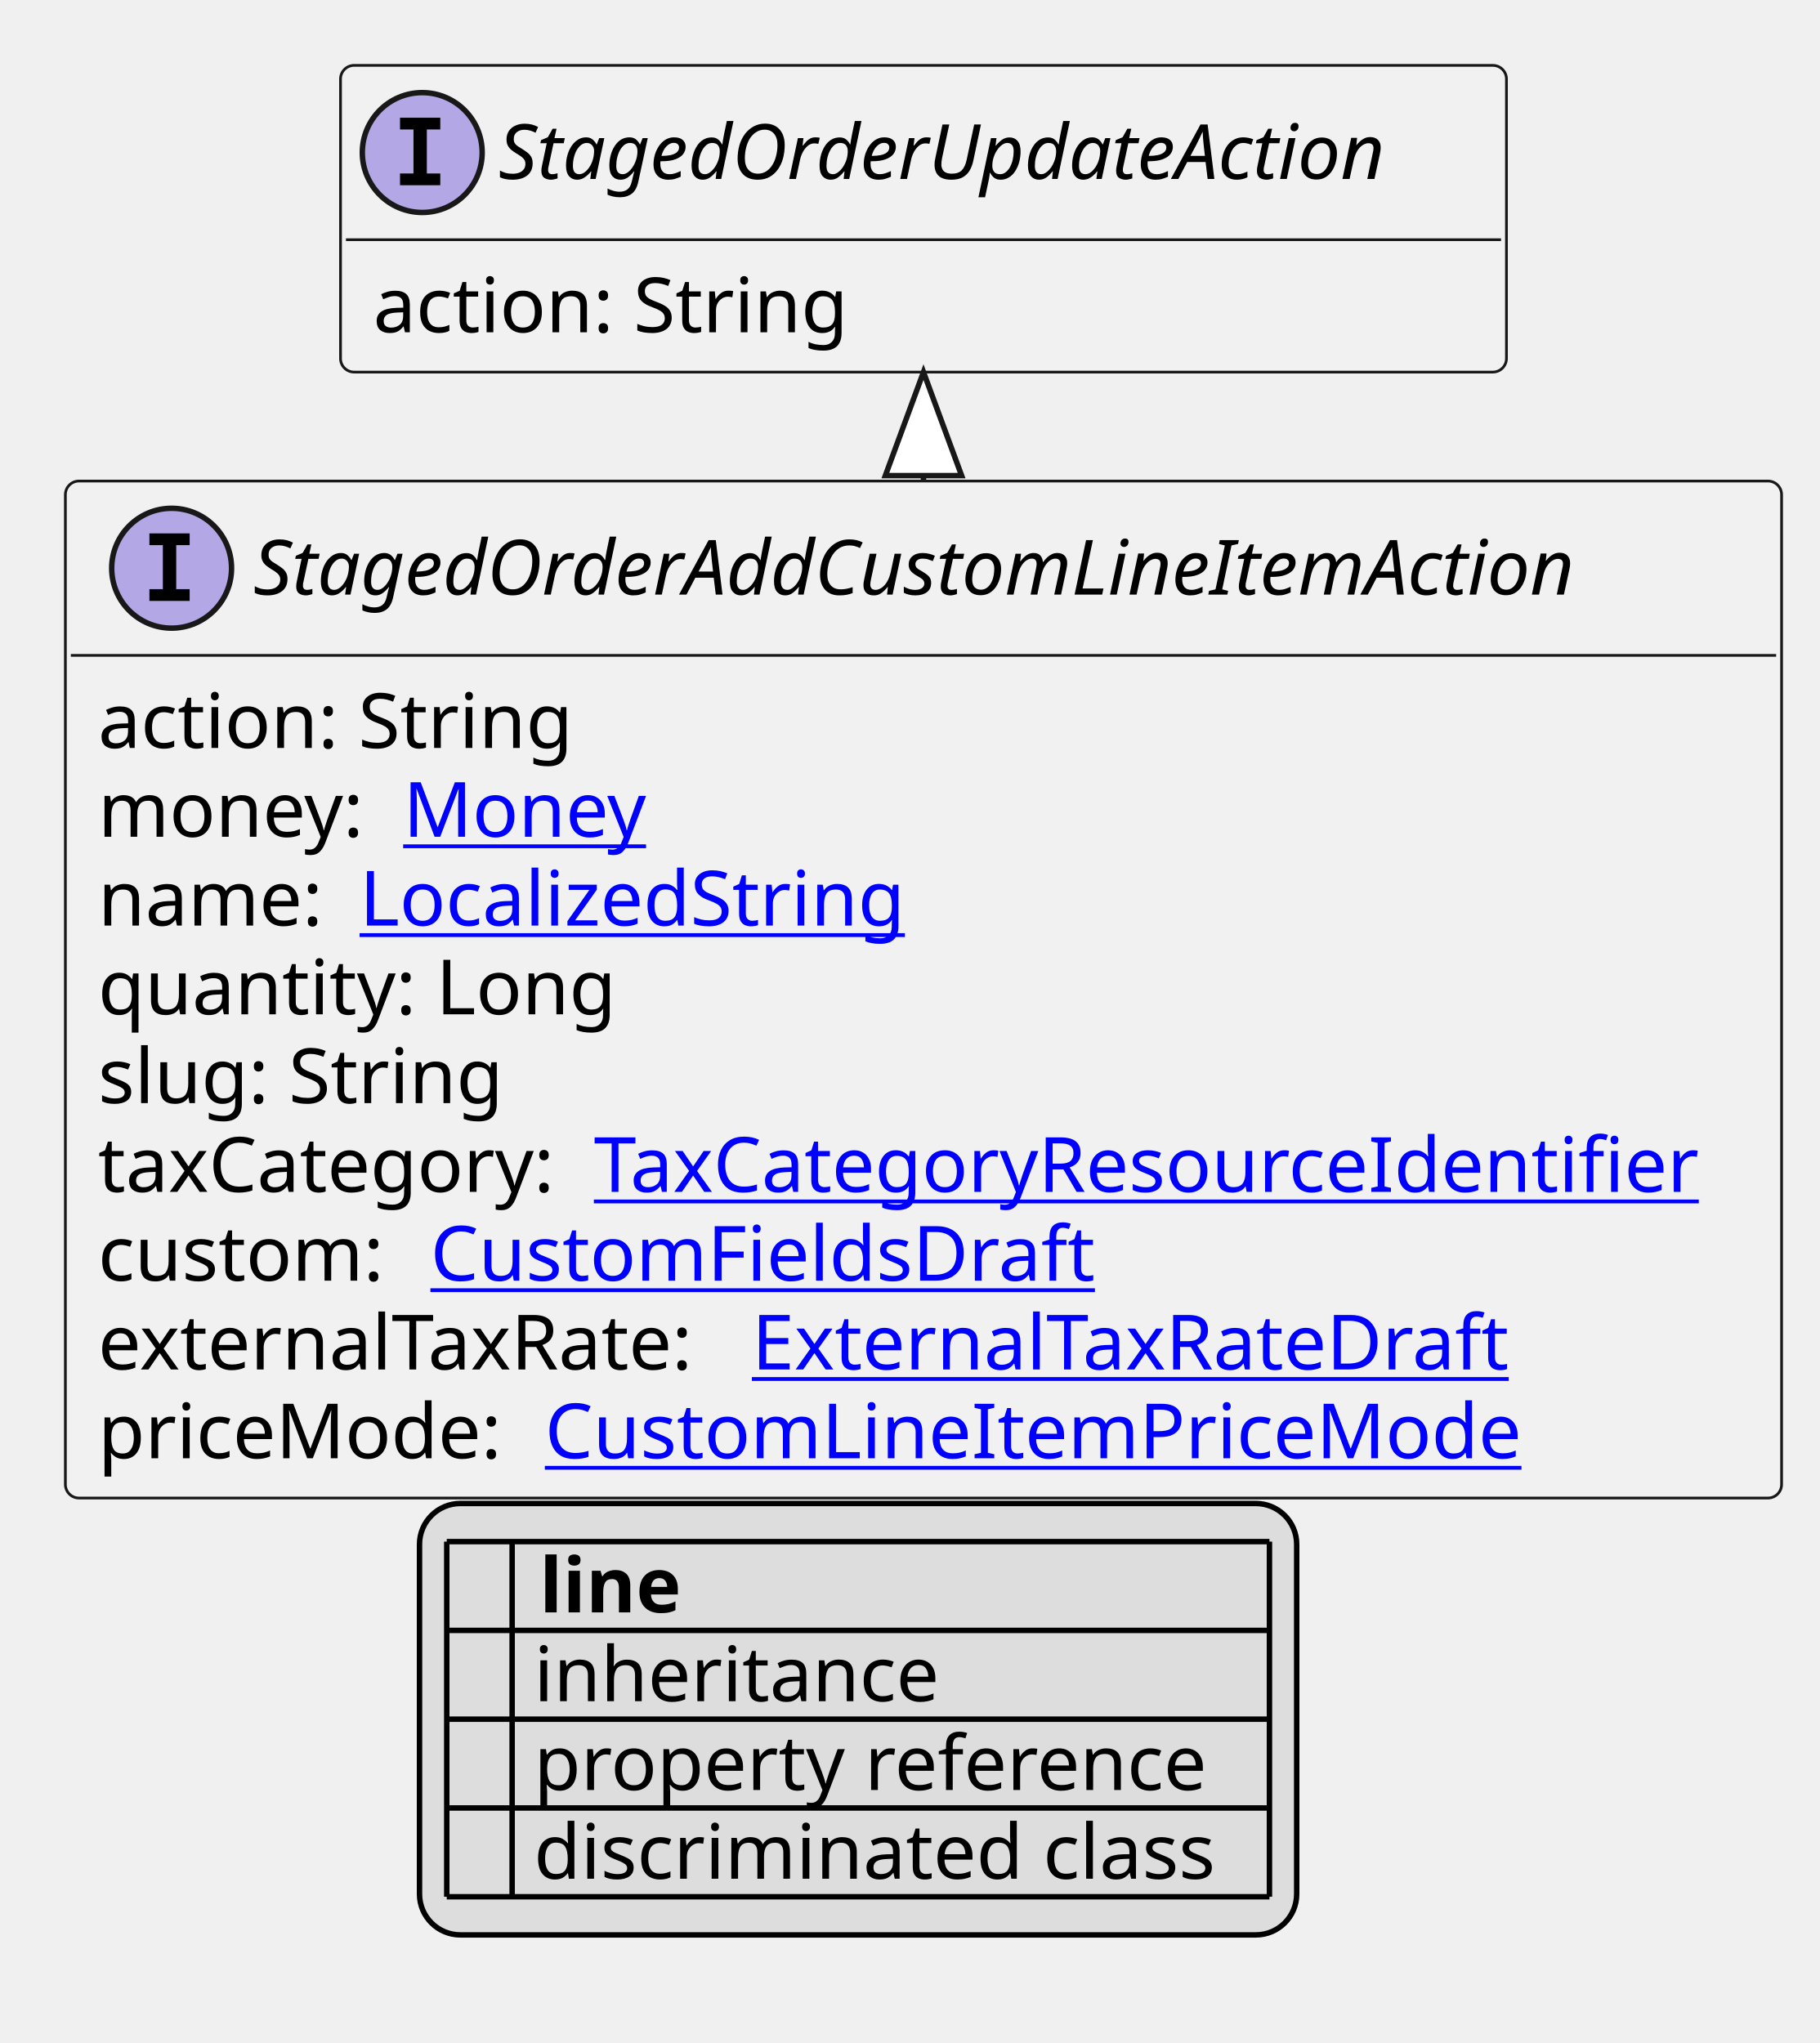
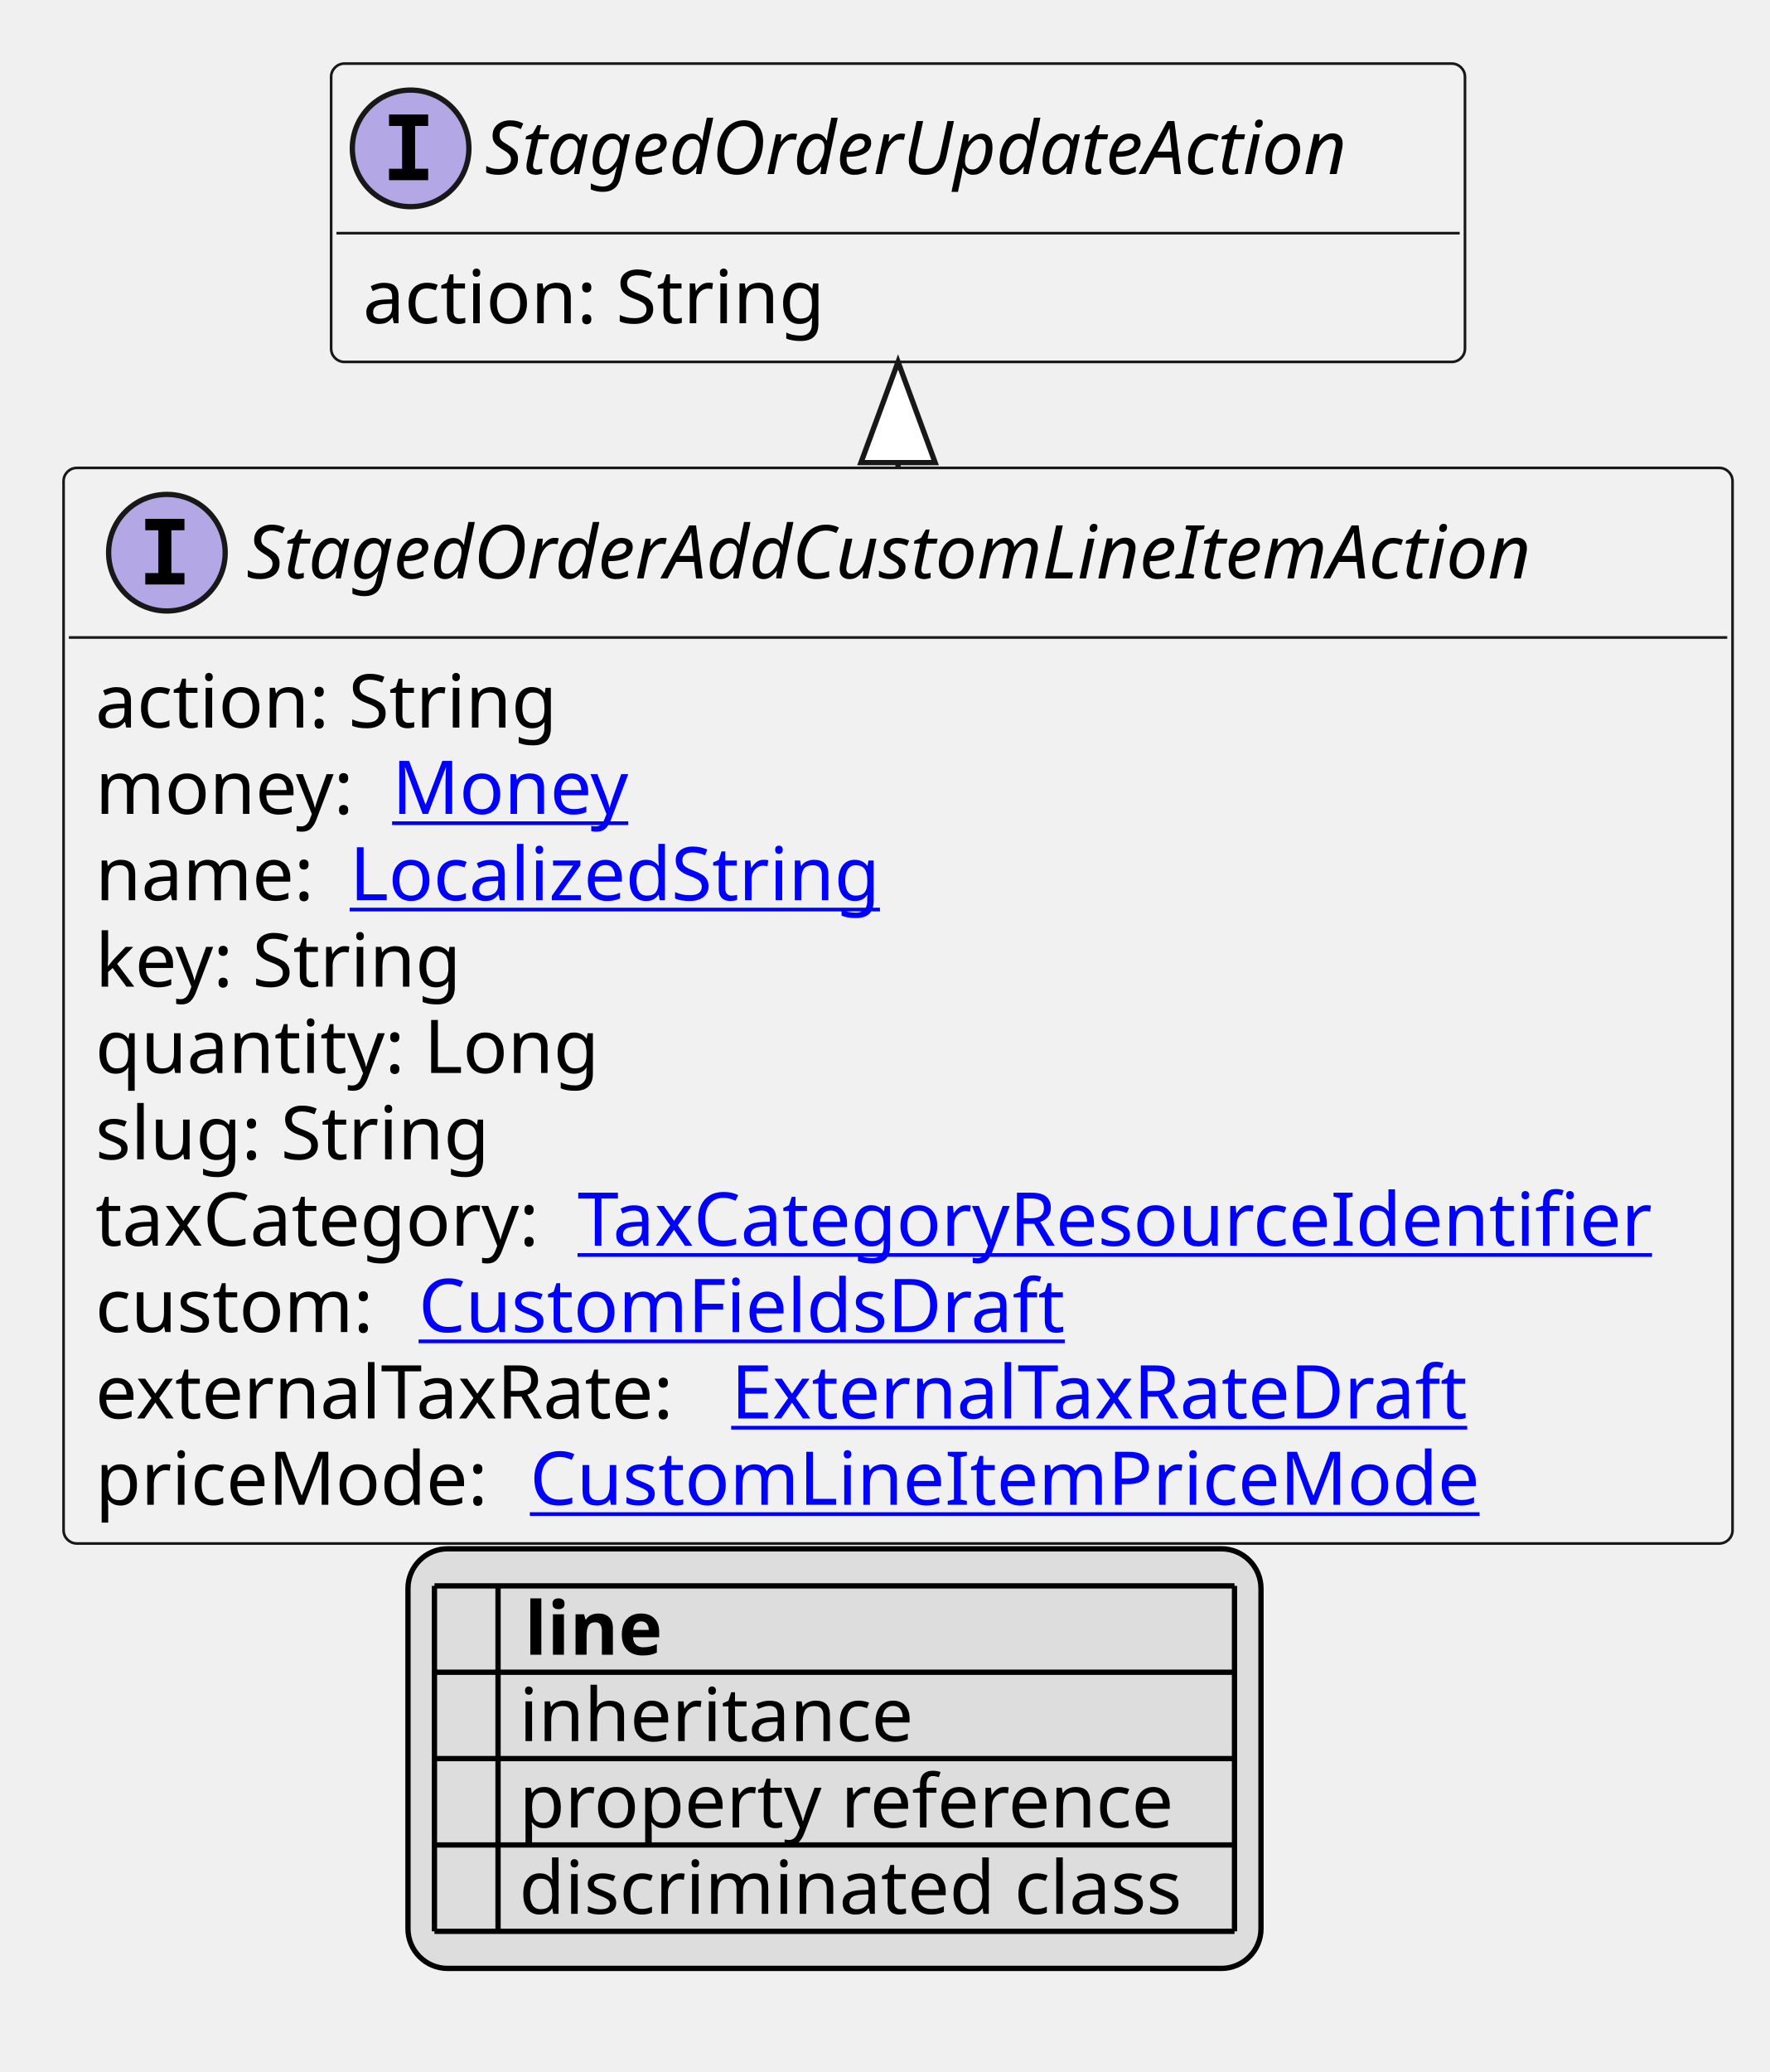
- <svg xmlns="http://www.w3.org/2000/svg" xmlns:xlink="http://www.w3.org/1999/xlink" contentStyleType="text/css" height="375px" preserveAspectRatio="none" style="width:334px;height:375px;background:#FFFFFF;" version="1.1" viewBox="0 0 334 375" width="334px" zoomAndPan="magnify">
+ <svg xmlns="http://www.w3.org/2000/svg" xmlns:xlink="http://www.w3.org/1999/xlink" contentStyleType="text/css" height="391px" preserveAspectRatio="none" style="width:334px;height:391px;background:#FFFFFF;" version="1.1" viewBox="0 0 334 391" width="334px" zoomAndPan="magnify">
  <defs>
-     <filter height="1" id="bdz6fufkd0w460" width="1" x="0" y="0">
+     <filter height="1" id="b1q31xxacgd9y50" width="1" x="0" y="0">
      <feFlood flood-color="#000000" result="flood" />
      <feComposite in="SourceGraphic" in2="flood" operator="over" />
    </filter>
-     <filter height="1" id="bdz6fufkd0w461" width="1" x="0" y="0">
+     <filter height="1" id="b1q31xxacgd9y51" width="1" x="0" y="0">
      <feFlood flood-color="#008000" result="flood" />
      <feComposite in="SourceGraphic" in2="flood" operator="over" />
    </filter>
-     <filter height="1" id="bdz6fufkd0w462" width="1" x="0" y="0">
+     <filter height="1" id="b1q31xxacgd9y52" width="1" x="0" y="0">
      <feFlood flood-color="#0000FF" result="flood" />
      <feComposite in="SourceGraphic" in2="flood" operator="over" />
    </filter>
  </defs>
  <g>
    <a href="StagedOrderAddCustomLineItemAction.svg" target="_top" title="StagedOrderAddCustomLineItemAction.svg" xlink:actuate="onRequest" xlink:href="StagedOrderAddCustomLineItemAction.svg" xlink:show="new" xlink:title="StagedOrderAddCustomLineItemAction.svg" xlink:type="simple">
      <g id="elem_StagedOrderAddCustomLineItemAction">
-         <rect codeLine="10" fill="#F1F1F1" height="186.672" id="StagedOrderAddCustomLineItemAction" rx="2.5" ry="2.5" style="stroke:#181818;stroke-width:0.5;" width="315" x="12" y="88.297" />
+         <rect codeLine="10" fill="#F1F1F1" height="202.969" id="StagedOrderAddCustomLineItemAction" rx="2.5" ry="2.5" style="stroke:#181818;stroke-width:0.5;" width="315" x="12" y="88.297" />
        <ellipse cx="31.5" cy="104.297" fill="#B4A7E5" rx="11" ry="11" style="stroke:#181818;stroke-width:1.0;" />
        <path d="M27.422,100.062 L27.422,97.906 L34.812,97.906 L34.812,100.062 L32.344,100.062 L32.344,108.141 L34.812,108.141 L34.812,110.297 L27.422,110.297 L27.422,108.141 L29.891,108.141 L29.891,100.062 L27.422,100.062 Z " fill="#000000" />
        <text fill="#000000" font-family="sans-serif" font-size="14" font-style="italic" lengthAdjust="spacing" textLength="273" x="46.5" y="109.144">StagedOrderAddCustomLineItemAction</text>
        <line style="stroke:#181818;stroke-width:0.5;" x1="13" x2="326" y1="120.297" y2="120.297" />
        <text fill="#000000" font-family="sans-serif" font-size="14" lengthAdjust="spacing" textLength="91" x="18" y="137.292">action: String</text>
        <text fill="#000000" font-family="sans-serif" font-size="14" lengthAdjust="spacing" textLength="52" x="18" y="153.589">money:</text>
        <a href="Money.svg" target="_top" title="Money.svg" xlink:actuate="onRequest" xlink:href="Money.svg" xlink:show="new" xlink:title="Money.svg" xlink:type="simple">
          <text fill="#0000FF" font-family="sans-serif" font-size="14" lengthAdjust="spacing" text-decoration="underline" textLength="46" x="74" y="153.589">Money</text>
        </a>
        <text fill="#000000" font-family="sans-serif" font-size="14" lengthAdjust="spacing" textLength="44" x="18" y="169.886">name:</text>
        <a href="LocalizedString.svg" target="_top" title="LocalizedString.svg" xlink:actuate="onRequest" xlink:href="LocalizedString.svg" xlink:show="new" xlink:title="LocalizedString.svg" xlink:type="simple">
          <text fill="#0000FF" font-family="sans-serif" font-size="14" lengthAdjust="spacing" text-decoration="underline" textLength="104" x="66" y="169.886">LocalizedString</text>
        </a>
-         <text fill="#000000" font-family="sans-serif" font-size="14" lengthAdjust="spacing" textLength="98" x="18" y="186.183">quantity: Long</text>
-         <text fill="#000000" font-family="sans-serif" font-size="14" lengthAdjust="spacing" textLength="78" x="18" y="202.48">slug: String</text>
-         <text fill="#000000" font-family="sans-serif" font-size="14" lengthAdjust="spacing" textLength="87" x="18" y="218.776">taxCategory:</text>
+         <text fill="#000000" font-family="sans-serif" font-size="14" lengthAdjust="spacing" textLength="73" x="18" y="186.183">key: String</text>
+         <text fill="#000000" font-family="sans-serif" font-size="14" lengthAdjust="spacing" textLength="98" x="18" y="202.48">quantity: Long</text>
+         <text fill="#000000" font-family="sans-serif" font-size="14" lengthAdjust="spacing" textLength="78" x="18" y="218.776">slug: String</text>
+         <text fill="#000000" font-family="sans-serif" font-size="14" lengthAdjust="spacing" textLength="87" x="18" y="235.073">taxCategory:</text>
        <a href="TaxCategoryResourceIdentifier.svg" target="_top" title="TaxCategoryResourceIdentifier.svg" xlink:actuate="onRequest" xlink:href="TaxCategoryResourceIdentifier.svg" xlink:show="new" xlink:title="TaxCategoryResourceIdentifier.svg" xlink:type="simple">
-           <text fill="#0000FF" font-family="sans-serif" font-size="14" lengthAdjust="spacing" text-decoration="underline" textLength="212" x="109" y="218.776">TaxCategoryResourceIdentifier</text>
+           <text fill="#0000FF" font-family="sans-serif" font-size="14" lengthAdjust="spacing" text-decoration="underline" textLength="212" x="109" y="235.073">TaxCategoryResourceIdentifier</text>
        </a>
-         <text fill="#000000" font-family="sans-serif" font-size="14" lengthAdjust="spacing" textLength="57" x="18" y="235.073">custom:</text>
+         <text fill="#000000" font-family="sans-serif" font-size="14" lengthAdjust="spacing" textLength="57" x="18" y="251.37">custom:</text>
        <a href="CustomFieldsDraft.svg" target="_top" title="CustomFieldsDraft.svg" xlink:actuate="onRequest" xlink:href="CustomFieldsDraft.svg" xlink:show="new" xlink:title="CustomFieldsDraft.svg" xlink:type="simple">
-           <text fill="#0000FF" font-family="sans-serif" font-size="14" lengthAdjust="spacing" text-decoration="underline" textLength="127" x="79" y="235.073">CustomFieldsDraft</text>
+           <text fill="#0000FF" font-family="sans-serif" font-size="14" lengthAdjust="spacing" text-decoration="underline" textLength="127" x="79" y="251.37">CustomFieldsDraft</text>
        </a>
-         <text fill="#000000" font-family="sans-serif" font-size="14" lengthAdjust="spacing" textLength="116" x="18" y="251.37">externalTaxRate:</text>
+         <text fill="#000000" font-family="sans-serif" font-size="14" lengthAdjust="spacing" textLength="116" x="18" y="267.667">externalTaxRate:</text>
        <a href="ExternalTaxRateDraft.svg" target="_top" title="ExternalTaxRateDraft.svg" xlink:actuate="onRequest" xlink:href="ExternalTaxRateDraft.svg" xlink:show="new" xlink:title="ExternalTaxRateDraft.svg" xlink:type="simple">
-           <text fill="#0000FF" font-family="sans-serif" font-size="14" lengthAdjust="spacing" text-decoration="underline" textLength="144" x="138" y="251.37">ExternalTaxRateDraft</text>
+           <text fill="#0000FF" font-family="sans-serif" font-size="14" lengthAdjust="spacing" text-decoration="underline" textLength="144" x="138" y="267.667">ExternalTaxRateDraft</text>
        </a>
-         <text fill="#000000" font-family="sans-serif" font-size="14" lengthAdjust="spacing" textLength="78" x="18" y="267.667">priceMode:</text>
+         <text fill="#000000" font-family="sans-serif" font-size="14" lengthAdjust="spacing" textLength="78" x="18" y="283.964">priceMode:</text>
        <a href="CustomLineItemPriceMode.svg" target="_top" title="CustomLineItemPriceMode.svg" xlink:actuate="onRequest" xlink:href="CustomLineItemPriceMode.svg" xlink:show="new" xlink:title="CustomLineItemPriceMode.svg" xlink:type="simple">
-           <text fill="#0000FF" font-family="sans-serif" font-size="14" lengthAdjust="spacing" text-decoration="underline" textLength="185" x="100" y="267.667">CustomLineItemPriceMode</text>
+           <text fill="#0000FF" font-family="sans-serif" font-size="14" lengthAdjust="spacing" text-decoration="underline" textLength="185" x="100" y="283.964">CustomLineItemPriceMode</text>
        </a>
      </g>
    </a>
    <a href="StagedOrderUpdateAction.svg" target="_top" title="StagedOrderUpdateAction.svg" xlink:actuate="onRequest" xlink:href="StagedOrderUpdateAction.svg" xlink:show="new" xlink:title="StagedOrderUpdateAction.svg" xlink:type="simple">
      <g id="elem_StagedOrderUpdateAction">
-         <rect codeLine="21" fill="#F1F1F1" height="56.297" id="StagedOrderUpdateAction" rx="2.5" ry="2.5" style="stroke:#181818;stroke-width:0.5;" width="214" x="62.5" y="12" />
+         <rect codeLine="22" fill="#F1F1F1" height="56.297" id="StagedOrderUpdateAction" rx="2.5" ry="2.5" style="stroke:#181818;stroke-width:0.5;" width="214" x="62.5" y="12" />
        <ellipse cx="77.5" cy="28" fill="#B4A7E5" rx="11" ry="11" style="stroke:#181818;stroke-width:1.0;" />
        <path d="M73.422,23.766 L73.422,21.609 L80.812,21.609 L80.812,23.766 L78.344,23.766 L78.344,31.844 L80.812,31.844 L80.812,34 L73.422,34 L73.422,31.844 L75.891,31.844 L75.891,23.766 L73.422,23.766 Z " fill="#000000" />
        <text fill="#000000" font-family="sans-serif" font-size="14" font-style="italic" lengthAdjust="spacing" textLength="182" x="91.5" y="32.847">StagedOrderUpdateAction</text>
        <line style="stroke:#181818;stroke-width:0.5;" x1="63.5" x2="275.5" y1="44" y2="44" />
        <text fill="#000000" font-family="sans-serif" font-size="14" lengthAdjust="spacing" textLength="91" x="68.5" y="60.995">action: String</text>
      </g>
    </a>
    <line style="stroke:#181818;stroke-width:1.0;" x1="169.5" x2="169.5" y1="68.297" y2="88.297" />
    <polygon fill="#FFFFFF" points="169.5,68.297,162.5,87.297,176.5,87.297,169.5,68.297" style="stroke:#181818;stroke-width:1.0;" />
-     <rect fill="#DDDDDD" height="79.188" id="_legend" rx="7.5" ry="7.5" style="stroke:#000000;stroke-width:1.0;" width="161" x="77" y="275.969" />
-     <text fill="#000000" font-family="sans-serif" font-size="14" font-weight="bold" lengthAdjust="spacing" textLength="5" x="82" y="295.964"> </text>
-     <text fill="#000000" font-family="sans-serif" font-size="14" font-weight="bold" lengthAdjust="spacing" textLength="28" x="99" y="295.964">line</text>
-     <text fill="#000000" filter="url(#bdz6fufkd0w460)" font-family="sans-serif" font-size="14" lengthAdjust="spacing" textLength="12" x="82" y="312.261">   </text>
-     <text fill="#000000" font-family="sans-serif" font-size="14" lengthAdjust="spacing" textLength="77" x="98" y="312.261">inheritance</text>
-     <text fill="#000000" filter="url(#bdz6fufkd0w461)" font-family="sans-serif" font-size="14" lengthAdjust="spacing" textLength="12" x="82" y="328.558">   </text>
-     <text fill="#000000" font-family="sans-serif" font-size="14" lengthAdjust="spacing" textLength="129" x="98" y="328.558">property reference</text>
-     <text fill="#000000" filter="url(#bdz6fufkd0w462)" font-family="sans-serif" font-size="14" lengthAdjust="spacing" textLength="12" x="82" y="344.854">   </text>
-     <text fill="#000000" font-family="sans-serif" font-size="14" lengthAdjust="spacing" textLength="131" x="98" y="344.854">discriminated class</text>
-     <line style="stroke:#000000;stroke-width:1.0;" x1="82" x2="233" y1="282.969" y2="282.969" />
+     <rect fill="#DDDDDD" height="79.188" id="_legend" rx="7.5" ry="7.5" style="stroke:#000000;stroke-width:1.0;" width="161" x="77" y="292.266" />
+     <text fill="#000000" font-family="sans-serif" font-size="14" font-weight="bold" lengthAdjust="spacing" textLength="5" x="82" y="312.261"> </text>
+     <text fill="#000000" font-family="sans-serif" font-size="14" font-weight="bold" lengthAdjust="spacing" textLength="28" x="99" y="312.261">line</text>
+     <text fill="#000000" filter="url(#b1q31xxacgd9y50)" font-family="sans-serif" font-size="14" lengthAdjust="spacing" textLength="12" x="82" y="328.558">   </text>
+     <text fill="#000000" font-family="sans-serif" font-size="14" lengthAdjust="spacing" textLength="77" x="98" y="328.558">inheritance</text>
+     <text fill="#000000" filter="url(#b1q31xxacgd9y51)" font-family="sans-serif" font-size="14" lengthAdjust="spacing" textLength="12" x="82" y="344.854">   </text>
+     <text fill="#000000" font-family="sans-serif" font-size="14" lengthAdjust="spacing" textLength="129" x="98" y="344.854">property reference</text>
+     <text fill="#000000" filter="url(#b1q31xxacgd9y52)" font-family="sans-serif" font-size="14" lengthAdjust="spacing" textLength="12" x="82" y="361.151">   </text>
+     <text fill="#000000" font-family="sans-serif" font-size="14" lengthAdjust="spacing" textLength="131" x="98" y="361.151">discriminated class</text>
    <line style="stroke:#000000;stroke-width:1.0;" x1="82" x2="233" y1="299.266" y2="299.266" />
    <line style="stroke:#000000;stroke-width:1.0;" x1="82" x2="233" y1="315.562" y2="315.562" />
    <line style="stroke:#000000;stroke-width:1.0;" x1="82" x2="233" y1="331.859" y2="331.859" />
    <line style="stroke:#000000;stroke-width:1.0;" x1="82" x2="233" y1="348.156" y2="348.156" />
-     <line style="stroke:#000000;stroke-width:1.0;" x1="82" x2="82" y1="282.969" y2="348.156" />
-     <line style="stroke:#000000;stroke-width:1.0;" x1="94" x2="94" y1="282.969" y2="348.156" />
-     <line style="stroke:#000000;stroke-width:1.0;" x1="233" x2="233" y1="282.969" y2="348.156" />
+     <line style="stroke:#000000;stroke-width:1.0;" x1="82" x2="233" y1="364.453" y2="364.453" />
+     <line style="stroke:#000000;stroke-width:1.0;" x1="82" x2="82" y1="299.266" y2="364.453" />
+     <line style="stroke:#000000;stroke-width:1.0;" x1="94" x2="94" y1="299.266" y2="364.453" />
+     <line style="stroke:#000000;stroke-width:1.0;" x1="233" x2="233" y1="299.266" y2="364.453" />
  </g>
</svg>
